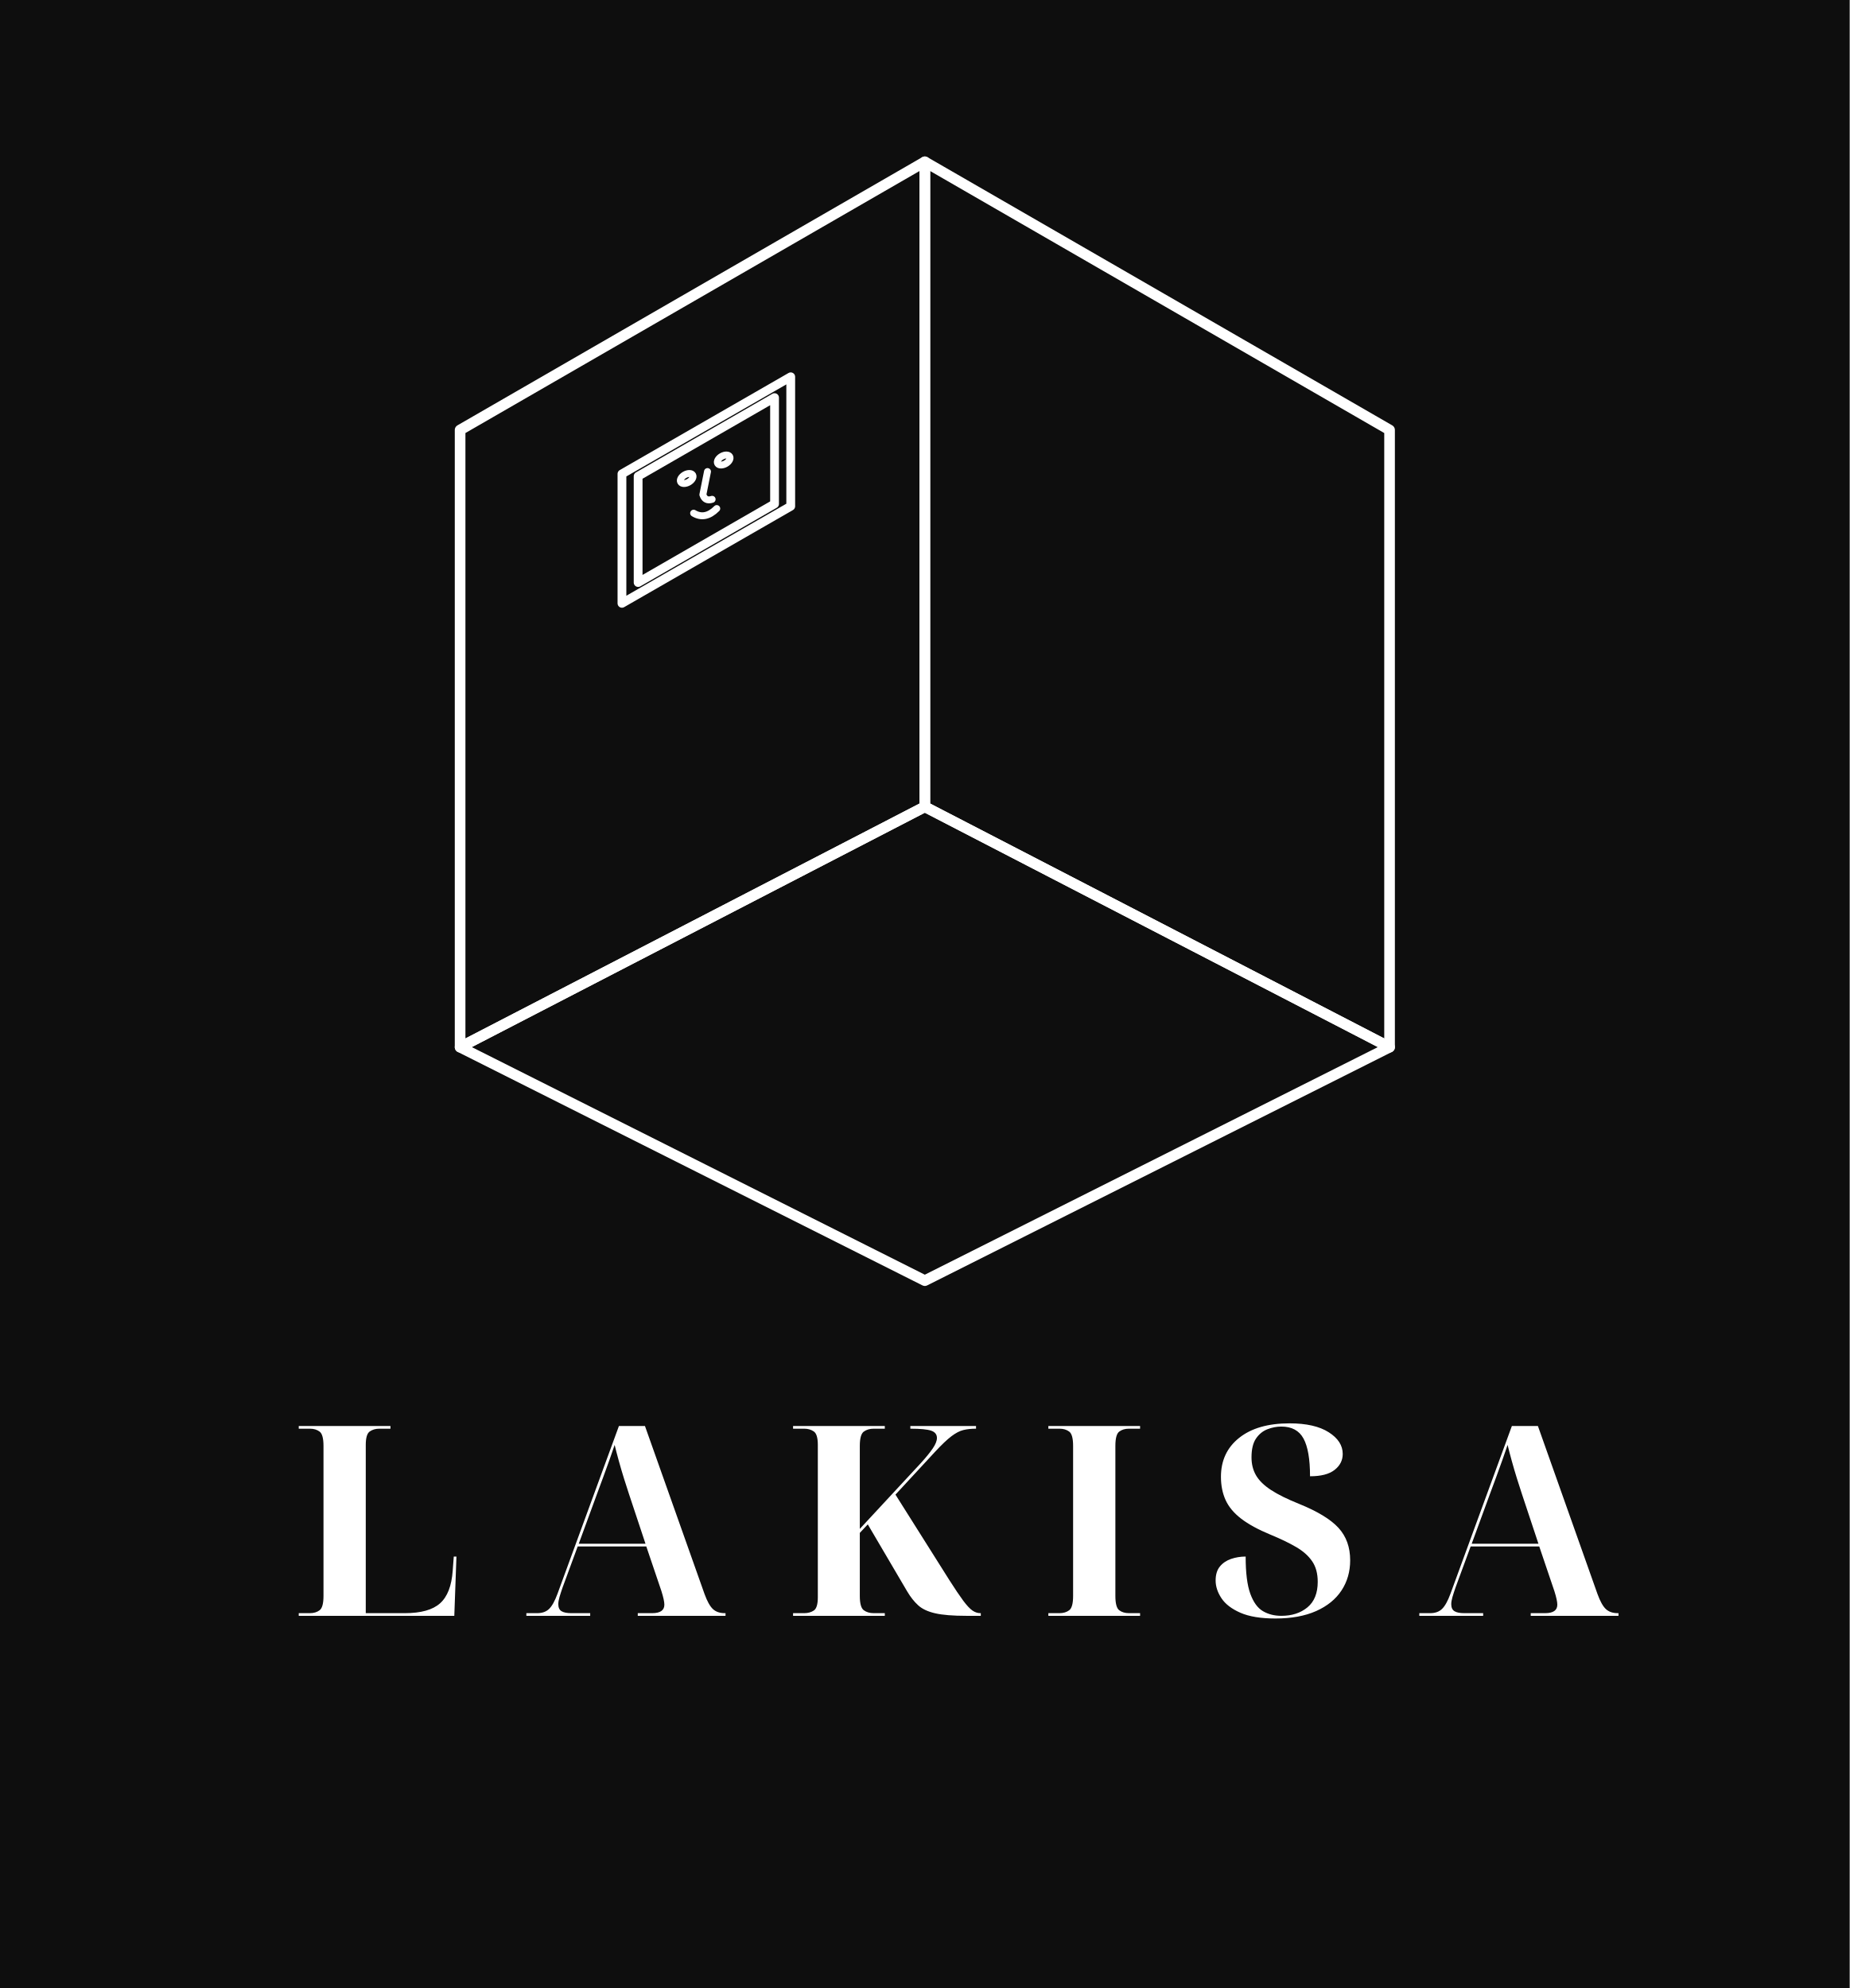
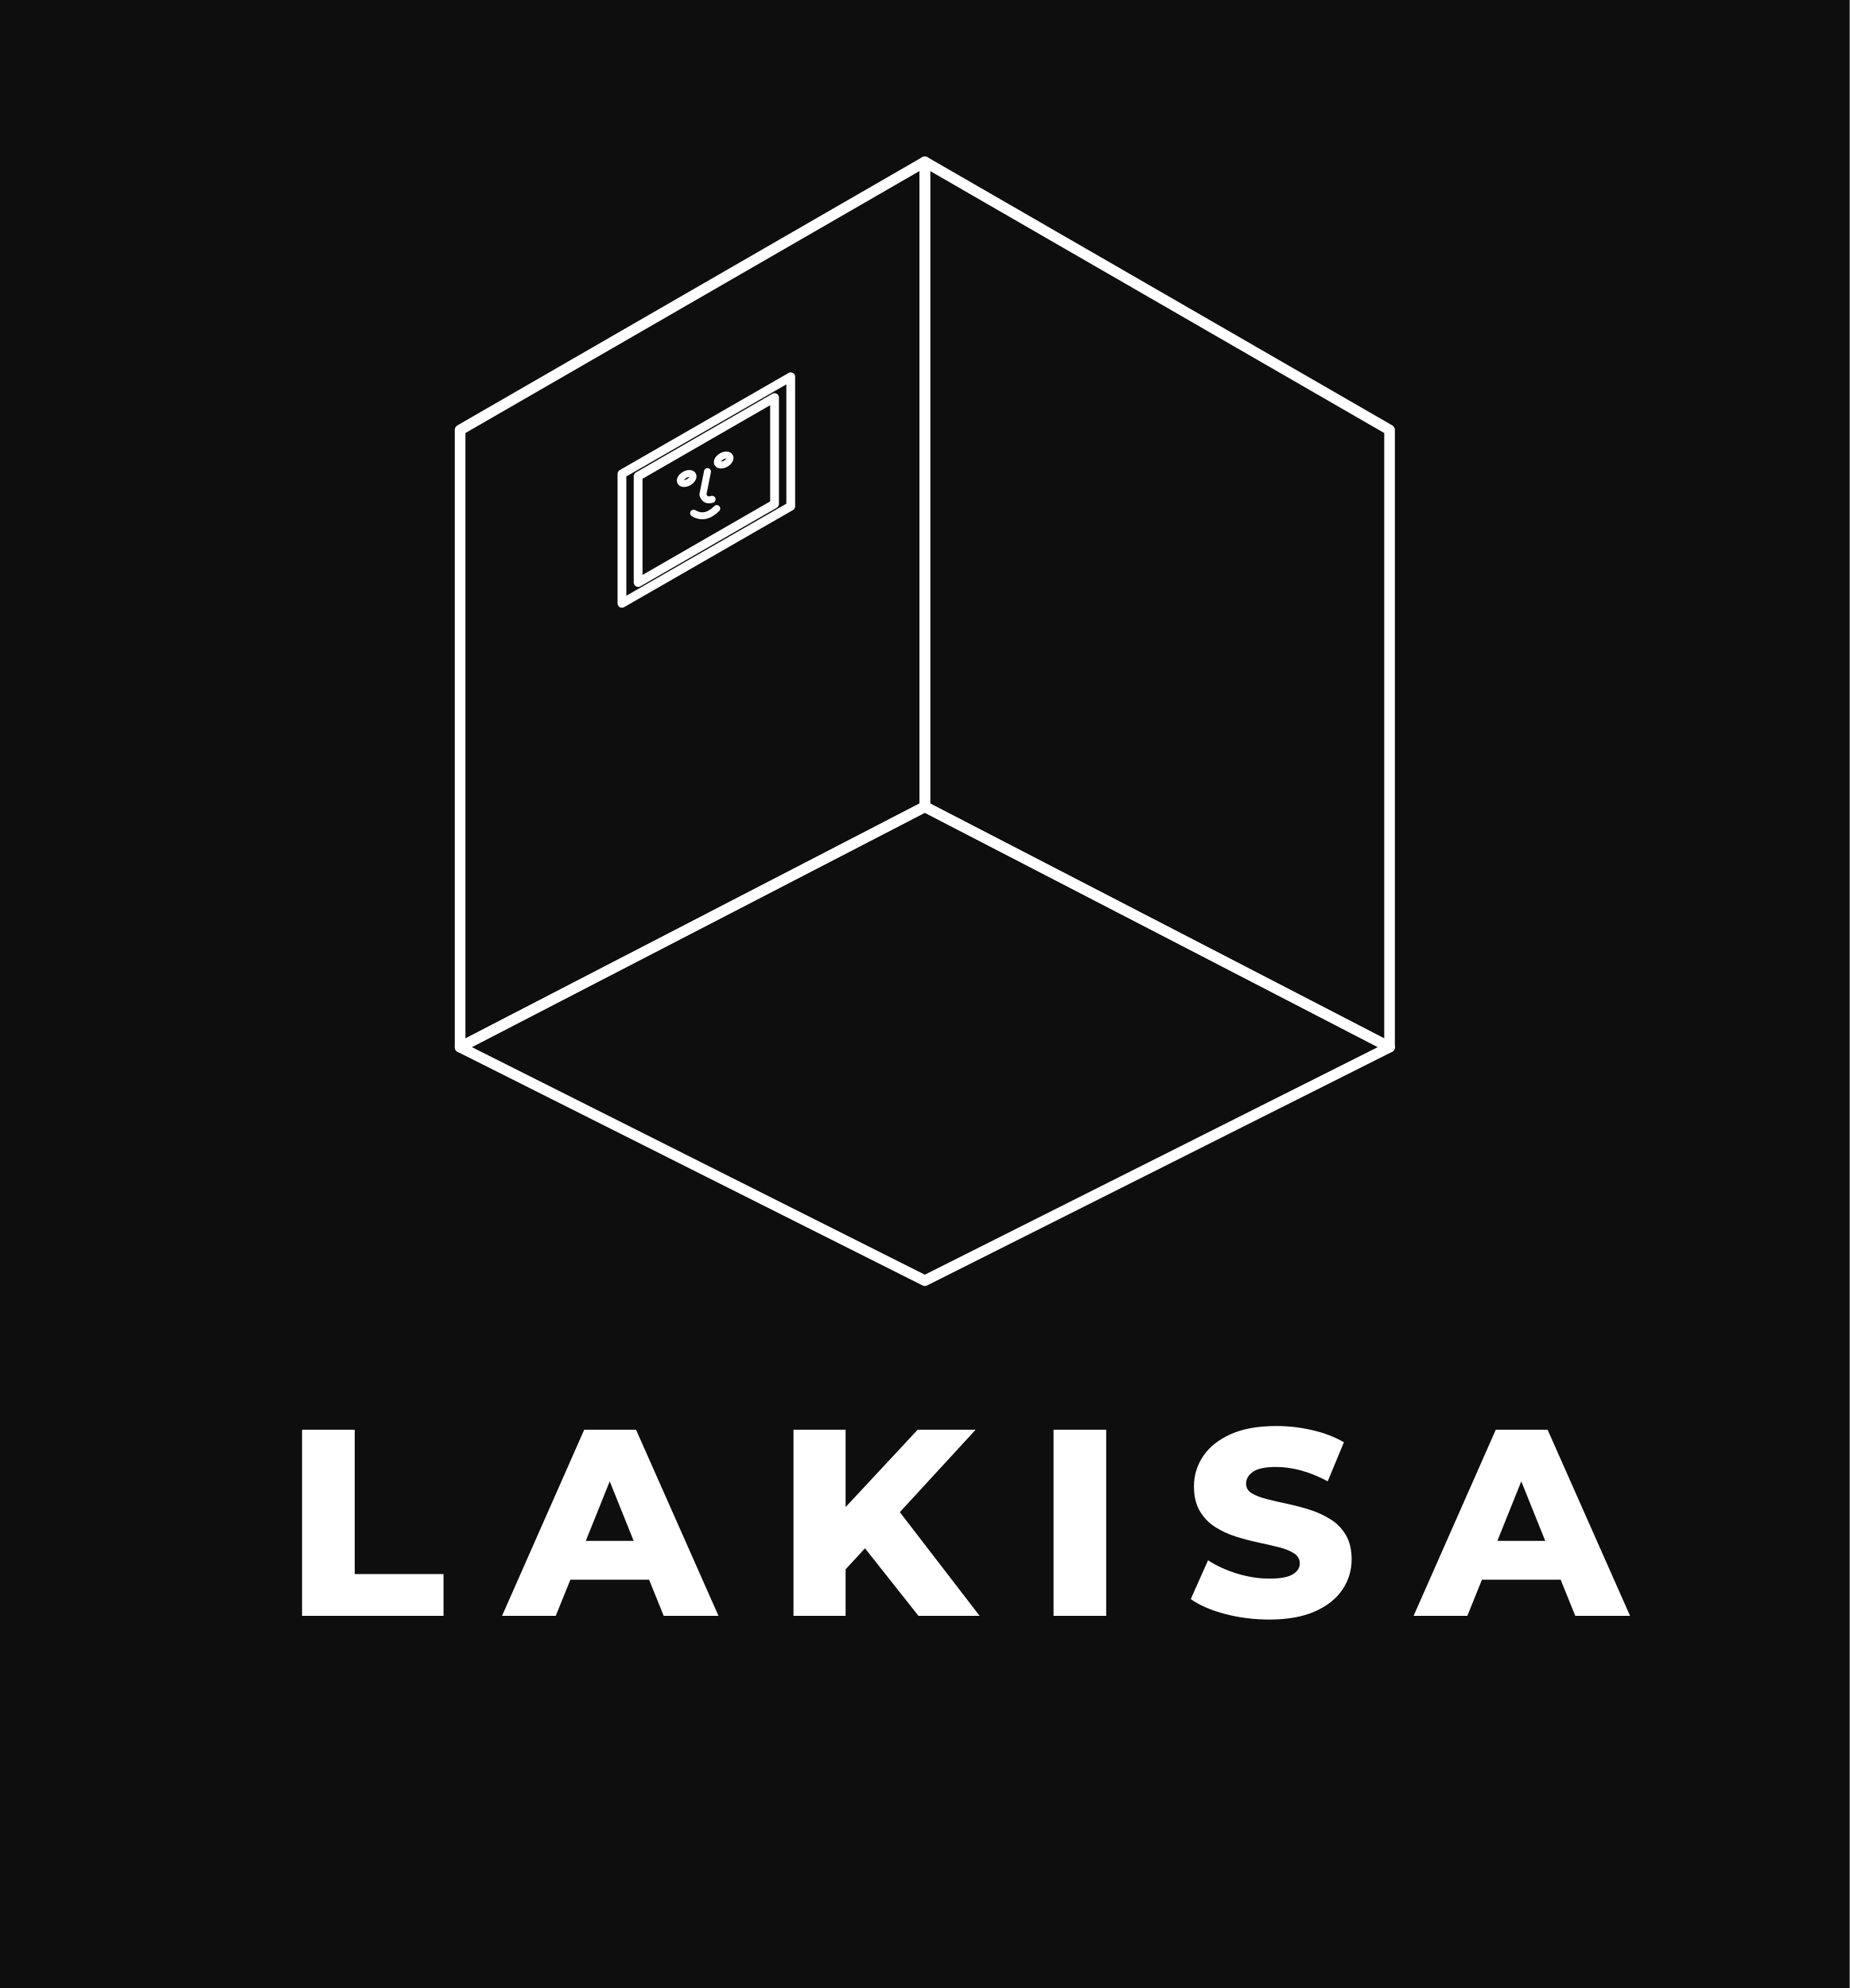
<svg xmlns="http://www.w3.org/2000/svg" viewBox="0 0 800 860" width="800" height="860">
  <rect width="800" height="860" fill="#0E0E0E" />
  <g transform="translate(400,70)">
    <g fill="none" stroke="#FFFFFF" stroke-linecap="round" stroke-linejoin="round">
      <polygon points="-201,116 0,0 0,279 -201,383" stroke-width="4.6" />
      <polygon points="0,0 201,116 201,383 0,279" stroke-width="4.6" />
      <polygon points="-201,383 0,279 201,383 0,484" stroke-width="4.6" />
      <polygon points="-131,135 -58,93 -58,149 -131,191" stroke-width="3.8" />
      <polygon points="-124,136 -65,102 -65,148 -124,182" stroke-width="3.8" />
      <g stroke-width="3.0">
        <ellipse cx="-103" cy="137" rx="3" ry="1.8" transform="rotate(-30 -103 137)" />
        <ellipse cx="-87" cy="129" rx="3" ry="1.8" transform="rotate(-30 -87 129)" />
        <path d="M -94,134 L -96,144 Q -95,147 -92,146" />
        <path d="M -100,152 Q -95,155 -90,150" />
      </g>
    </g>
  </g>
-   <text x="413" y="699" text-anchor="middle" font-family="Playfair Display, 'Noto Serif Display', Georgia, serif" font-size="115" font-weight="800" letter-spacing="26" fill="#FFFFFF">LAKISA</text>
+   <path d="M130.65 699.0V618.5H153.42V680.945H191.83V699.0ZM217.14 699.0 252.675 618.5H275.1L310.75 699.0H287.06L280.735 683.36H246.695L240.37 699.0ZM253.365 666.57H274.065L263.715 640.81ZM343.19 699.0V618.5H365.73V651.965L396.895 618.5H421.965L389.19 654.15L423.69 699.0H397.24L374.125 669.79L365.73 678.875V699.0ZM455.67 699.0V618.5H478.44V699.0ZM548.945 700.61Q539.055 700.61 529.855 698.195Q520.655 695.78 515.02 691.755L522.495 674.965Q527.9 678.53 535.03 680.715Q542.16 682.9 549.06 682.9Q556.075 682.9 559.123 681.06Q562.17 679.22 562.17 676.345Q562.17 673.585 559.697 671.975Q557.225 670.365 553.143 669.33Q549.06 668.295 544.173 667.26Q539.285 666.225 534.398 664.673Q529.51 663.12 525.428 660.475Q521.345 657.83 518.872 653.575Q516.4 649.32 516.4 642.995Q516.4 635.865 520.368 629.942Q524.335 624.02 532.213 620.455Q540.09 616.89 552.05 616.89Q559.87 616.89 567.575 618.673Q575.28 620.455 581.26 623.905L574.245 640.81Q568.495 637.705 562.86 636.153Q557.225 634.6 551.935 634.6Q544.805 634.6 541.873 636.727Q538.94 638.855 538.94 641.845Q538.94 644.49 541.413 645.985Q543.885 647.48 547.967 648.515Q552.05 649.55 556.938 650.585Q561.825 651.62 566.655 653.173Q571.485 654.725 575.567 657.312Q579.65 659.9 582.122 664.097Q584.595 668.295 584.595 674.62Q584.595 681.635 580.685 687.558Q576.775 693.48 568.84 697.045Q560.905 700.61 548.945 700.61ZM611.4 699.0 646.935 618.5H669.36L705.01 699.0H681.32L674.995 683.36H640.955L634.63 699.0ZM647.625 666.57H668.325L657.975 640.81Z" fill="#FFFFFF" />
</svg>
